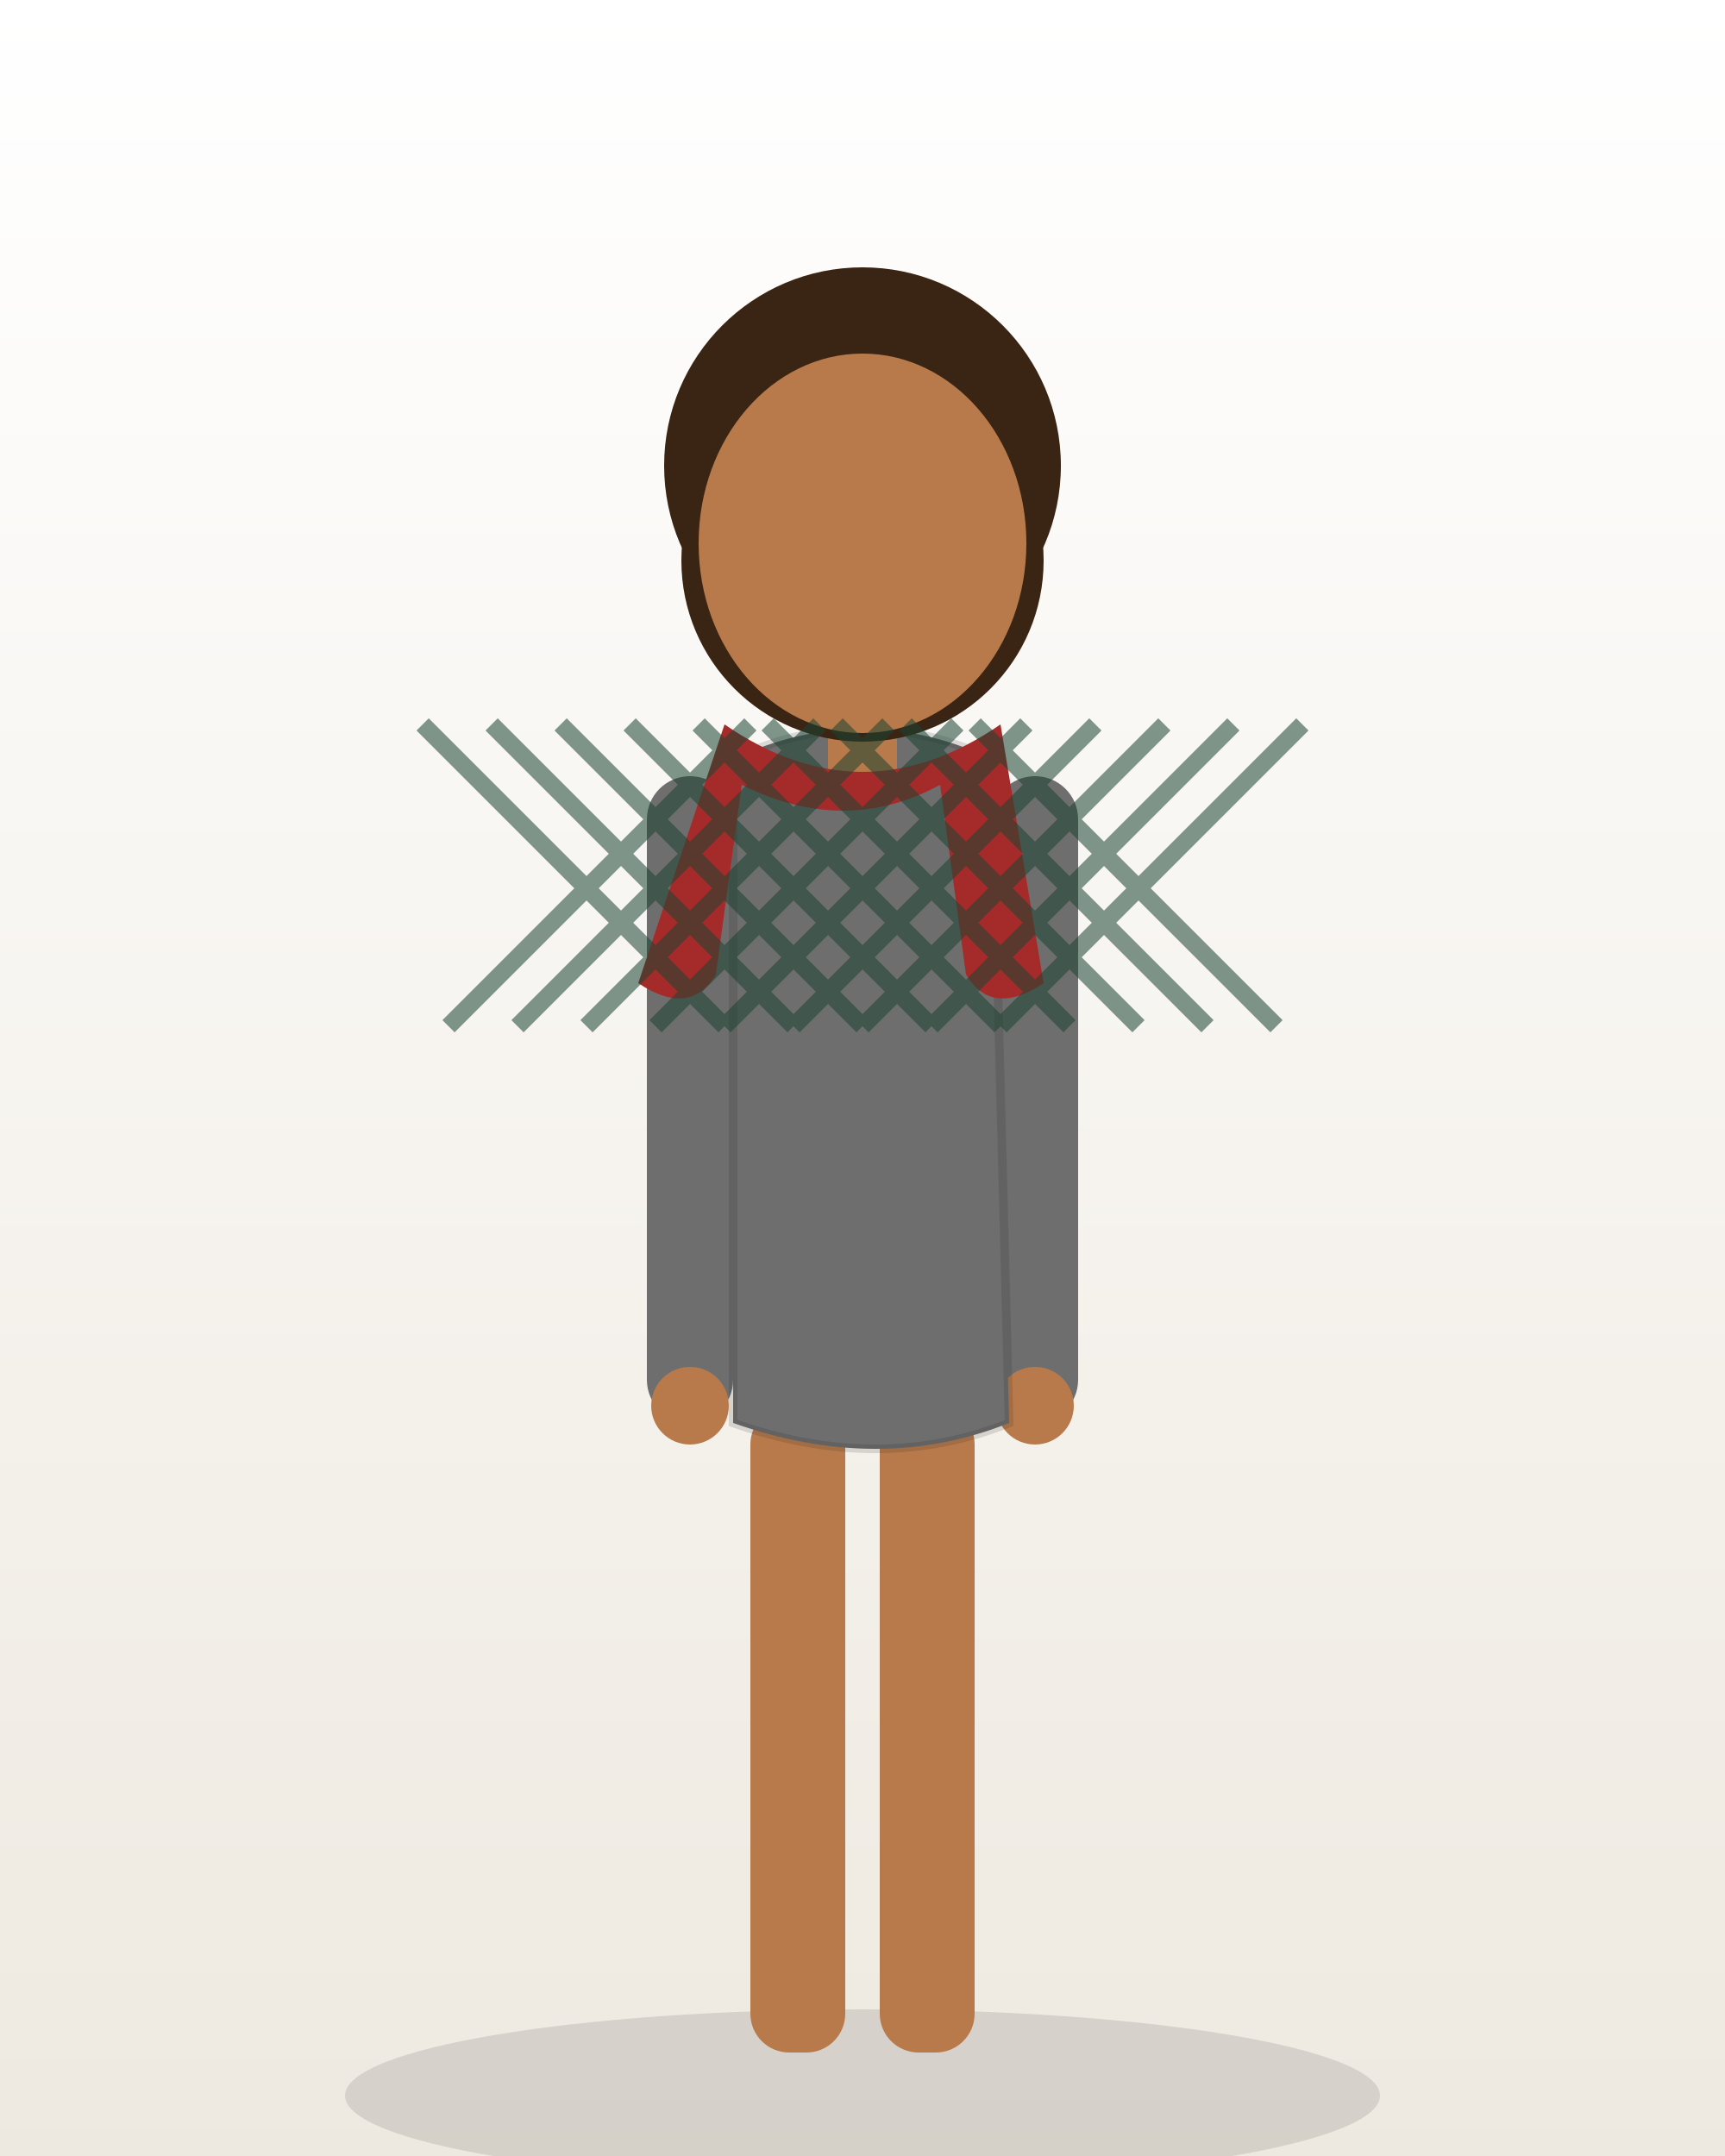
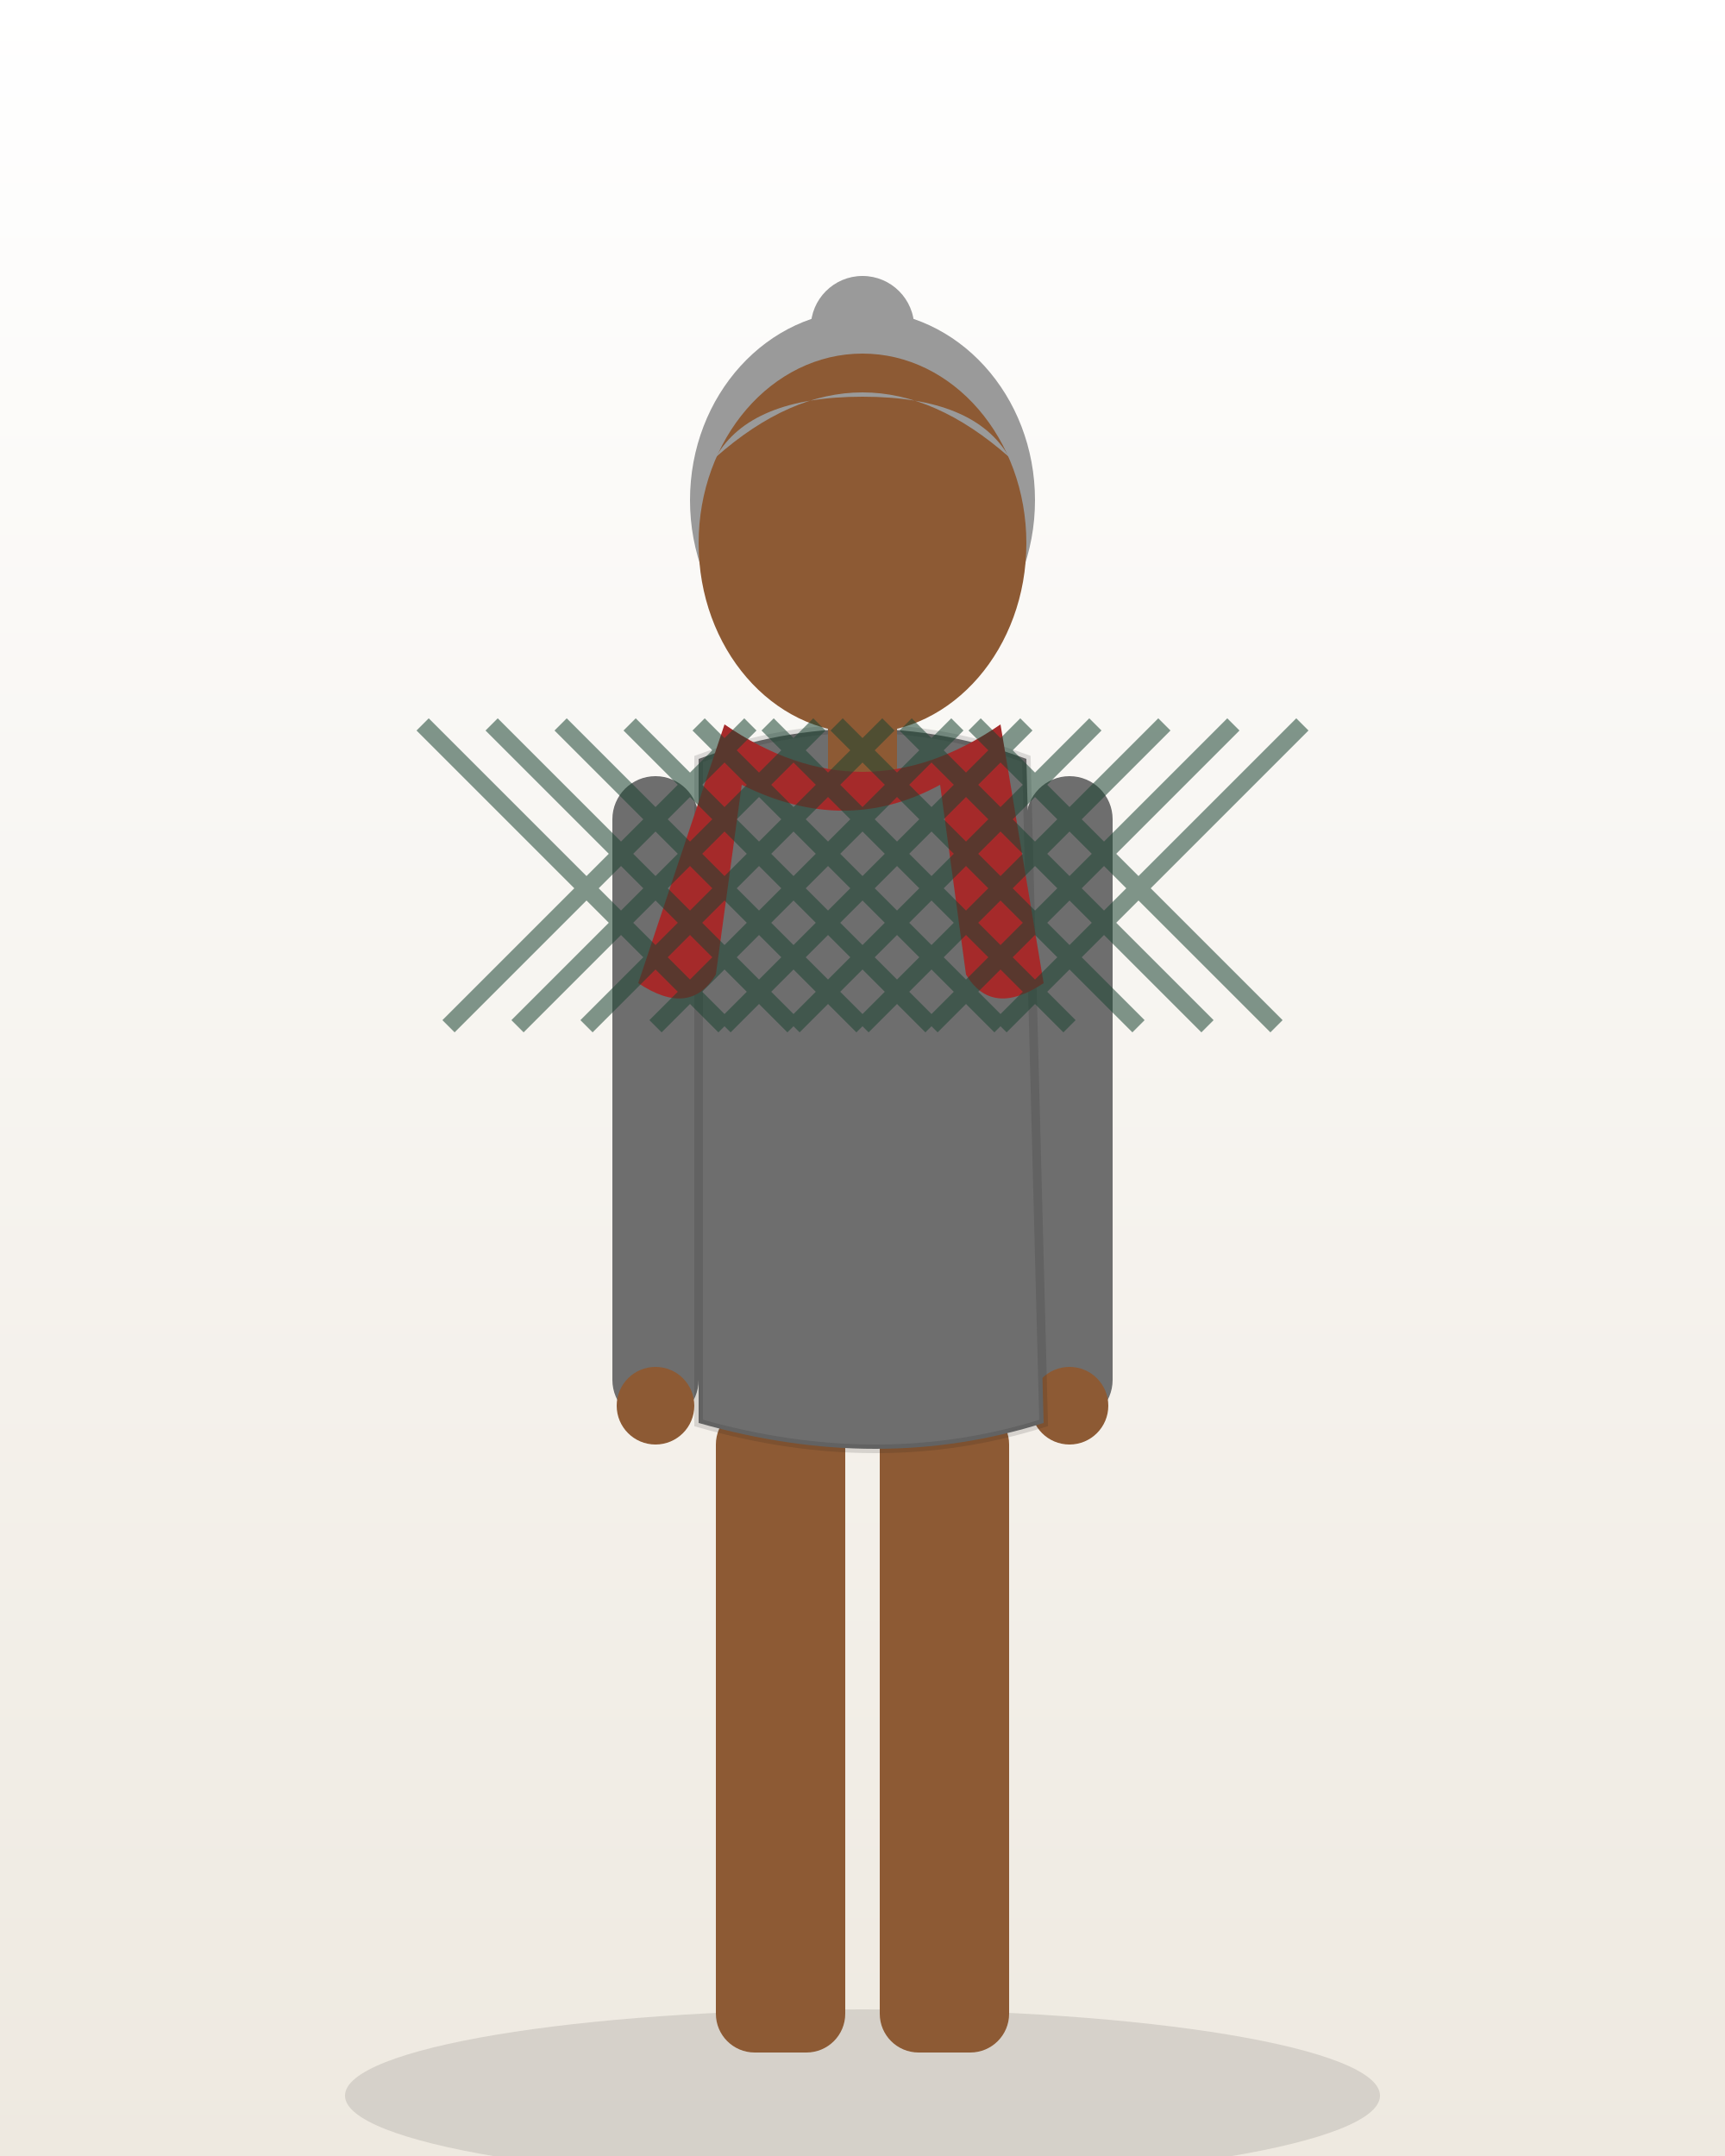
<svg xmlns="http://www.w3.org/2000/svg" width="400" height="500" viewBox="0 0 400 500" role="img" aria-label="Plaid Wool Scarf illustration">
  <defs>
    <linearGradient id="g-plaid-scarf" x1="0" y1="0" x2="0" y2="1">
      <stop offset="0" stop-color="#ffffff" />
      <stop offset="1" stop-color="#eee9e0" />
    </linearGradient>
  </defs>
  <rect width="400" height="500" fill="url(#g-plaid-scarf)" />
  <ellipse cx="200" cy="486" rx="120" ry="20" fill="#1c1a17" opacity="0.12" />
  <clipPath id="t-plaid-scarf">
-     <path d="M170 176     q30 -14 60 0     l4 154     q-30 12 -64 0 Z" />
+     <path d="M162 176     q38 -14 76 0     l4 154     q-38 12 -80 0 Z" />
  </clipPath>
-   <rect x="174" y="326" width="22" height="150" rx="9" fill="#B87A4B" />
-   <rect x="204" y="326" width="22" height="150" rx="9" fill="#B87A4B" />
-   <rect x="150" y="180" width="20" height="150" rx="10" fill="#6E6E6E" />
-   <rect x="230" y="180" width="20" height="150" rx="10" fill="#6E6E6E" />
-   <circle cx="160" cy="326" r="9" fill="#B87A4B" />
-   <circle cx="240" cy="326" r="9" fill="#B87A4B" />
-   <path d="M170 176     q30 -14 60 0     l4 154     q-30 12 -64 0 Z" fill="#6E6E6E" stroke="#1c1a17" stroke-opacity="0.14" stroke-width="2" />
+   <rect x="166" y="326" width="30" height="150" rx="9" fill="#8D5A34" />
+   <rect x="204" y="326" width="30" height="150" rx="9" fill="#8D5A34" />
+   <rect x="142" y="180" width="20" height="150" rx="10" fill="#6E6E6E" />
+   <rect x="238" y="180" width="20" height="150" rx="10" fill="#6E6E6E" />
+   <circle cx="152" cy="326" r="9" fill="#8D5A34" />
+   <circle cx="248" cy="326" r="9" fill="#8D5A34" />
+   <path d="M162 176     q38 -14 76 0     l4 154     q-38 12 -80 0 Z" fill="#6E6E6E" stroke="#1c1a17" stroke-opacity="0.14" stroke-width="2" />
  <g clip-path="url(#t-plaid-scarf)" />
-   <rect x="192" y="150" width="16" height="30" fill="#B87A4B" />
-   <circle cx="200" cy="108" r="46" fill="#3A2413" />
-   <circle cx="200" cy="130" r="42" fill="#3A2413" />
-   <ellipse cx="200" cy="126" rx="38" ry="44" fill="#B87A4B" />
+   <rect x="192" y="150" width="16" height="30" fill="#8D5A34" />
+   <ellipse cx="200" cy="116" rx="40" ry="44" fill="#9A9A9A" />
+   <circle cx="200" cy="76" r="12" fill="#9A9A9A" />
+   <ellipse cx="200" cy="126" rx="38" ry="44" fill="#8D5A34" />
+   <path d="M166 106 q34 -30 68 0 q-8 -14 -34 -14 q-26 0 -34 14 Z" fill="#9A9A9A" />
  <path d="M168 168 q32 22 64 0 l10 60 q-12 8 -18 -2 l-6 -44 q-22 12 -46 0 l-6 44 q-6 10 -18 2 Z" fill="#A52A2A" />
  <g stroke="#1B4332" stroke-width="4" opacity="0.55">
    <line x1="98" y1="168" x2="168" y2="238" />
    <line x1="114" y1="168" x2="184" y2="238" />
    <line x1="130" y1="168" x2="200" y2="238" />
    <line x1="146" y1="168" x2="216" y2="238" />
    <line x1="162" y1="168" x2="232" y2="238" />
    <line x1="178" y1="168" x2="248" y2="238" />
    <line x1="194" y1="168" x2="264" y2="238" />
    <line x1="210" y1="168" x2="280" y2="238" />
    <line x1="226" y1="168" x2="296" y2="238" />
    <line x1="302" y1="168" x2="232" y2="238" />
    <line x1="286" y1="168" x2="216" y2="238" />
    <line x1="270" y1="168" x2="200" y2="238" />
    <line x1="254" y1="168" x2="184" y2="238" />
    <line x1="238" y1="168" x2="168" y2="238" />
    <line x1="222" y1="168" x2="152" y2="238" />
    <line x1="206" y1="168" x2="136" y2="238" />
    <line x1="190" y1="168" x2="120" y2="238" />
    <line x1="174" y1="168" x2="104" y2="238" />
  </g>
</svg>
